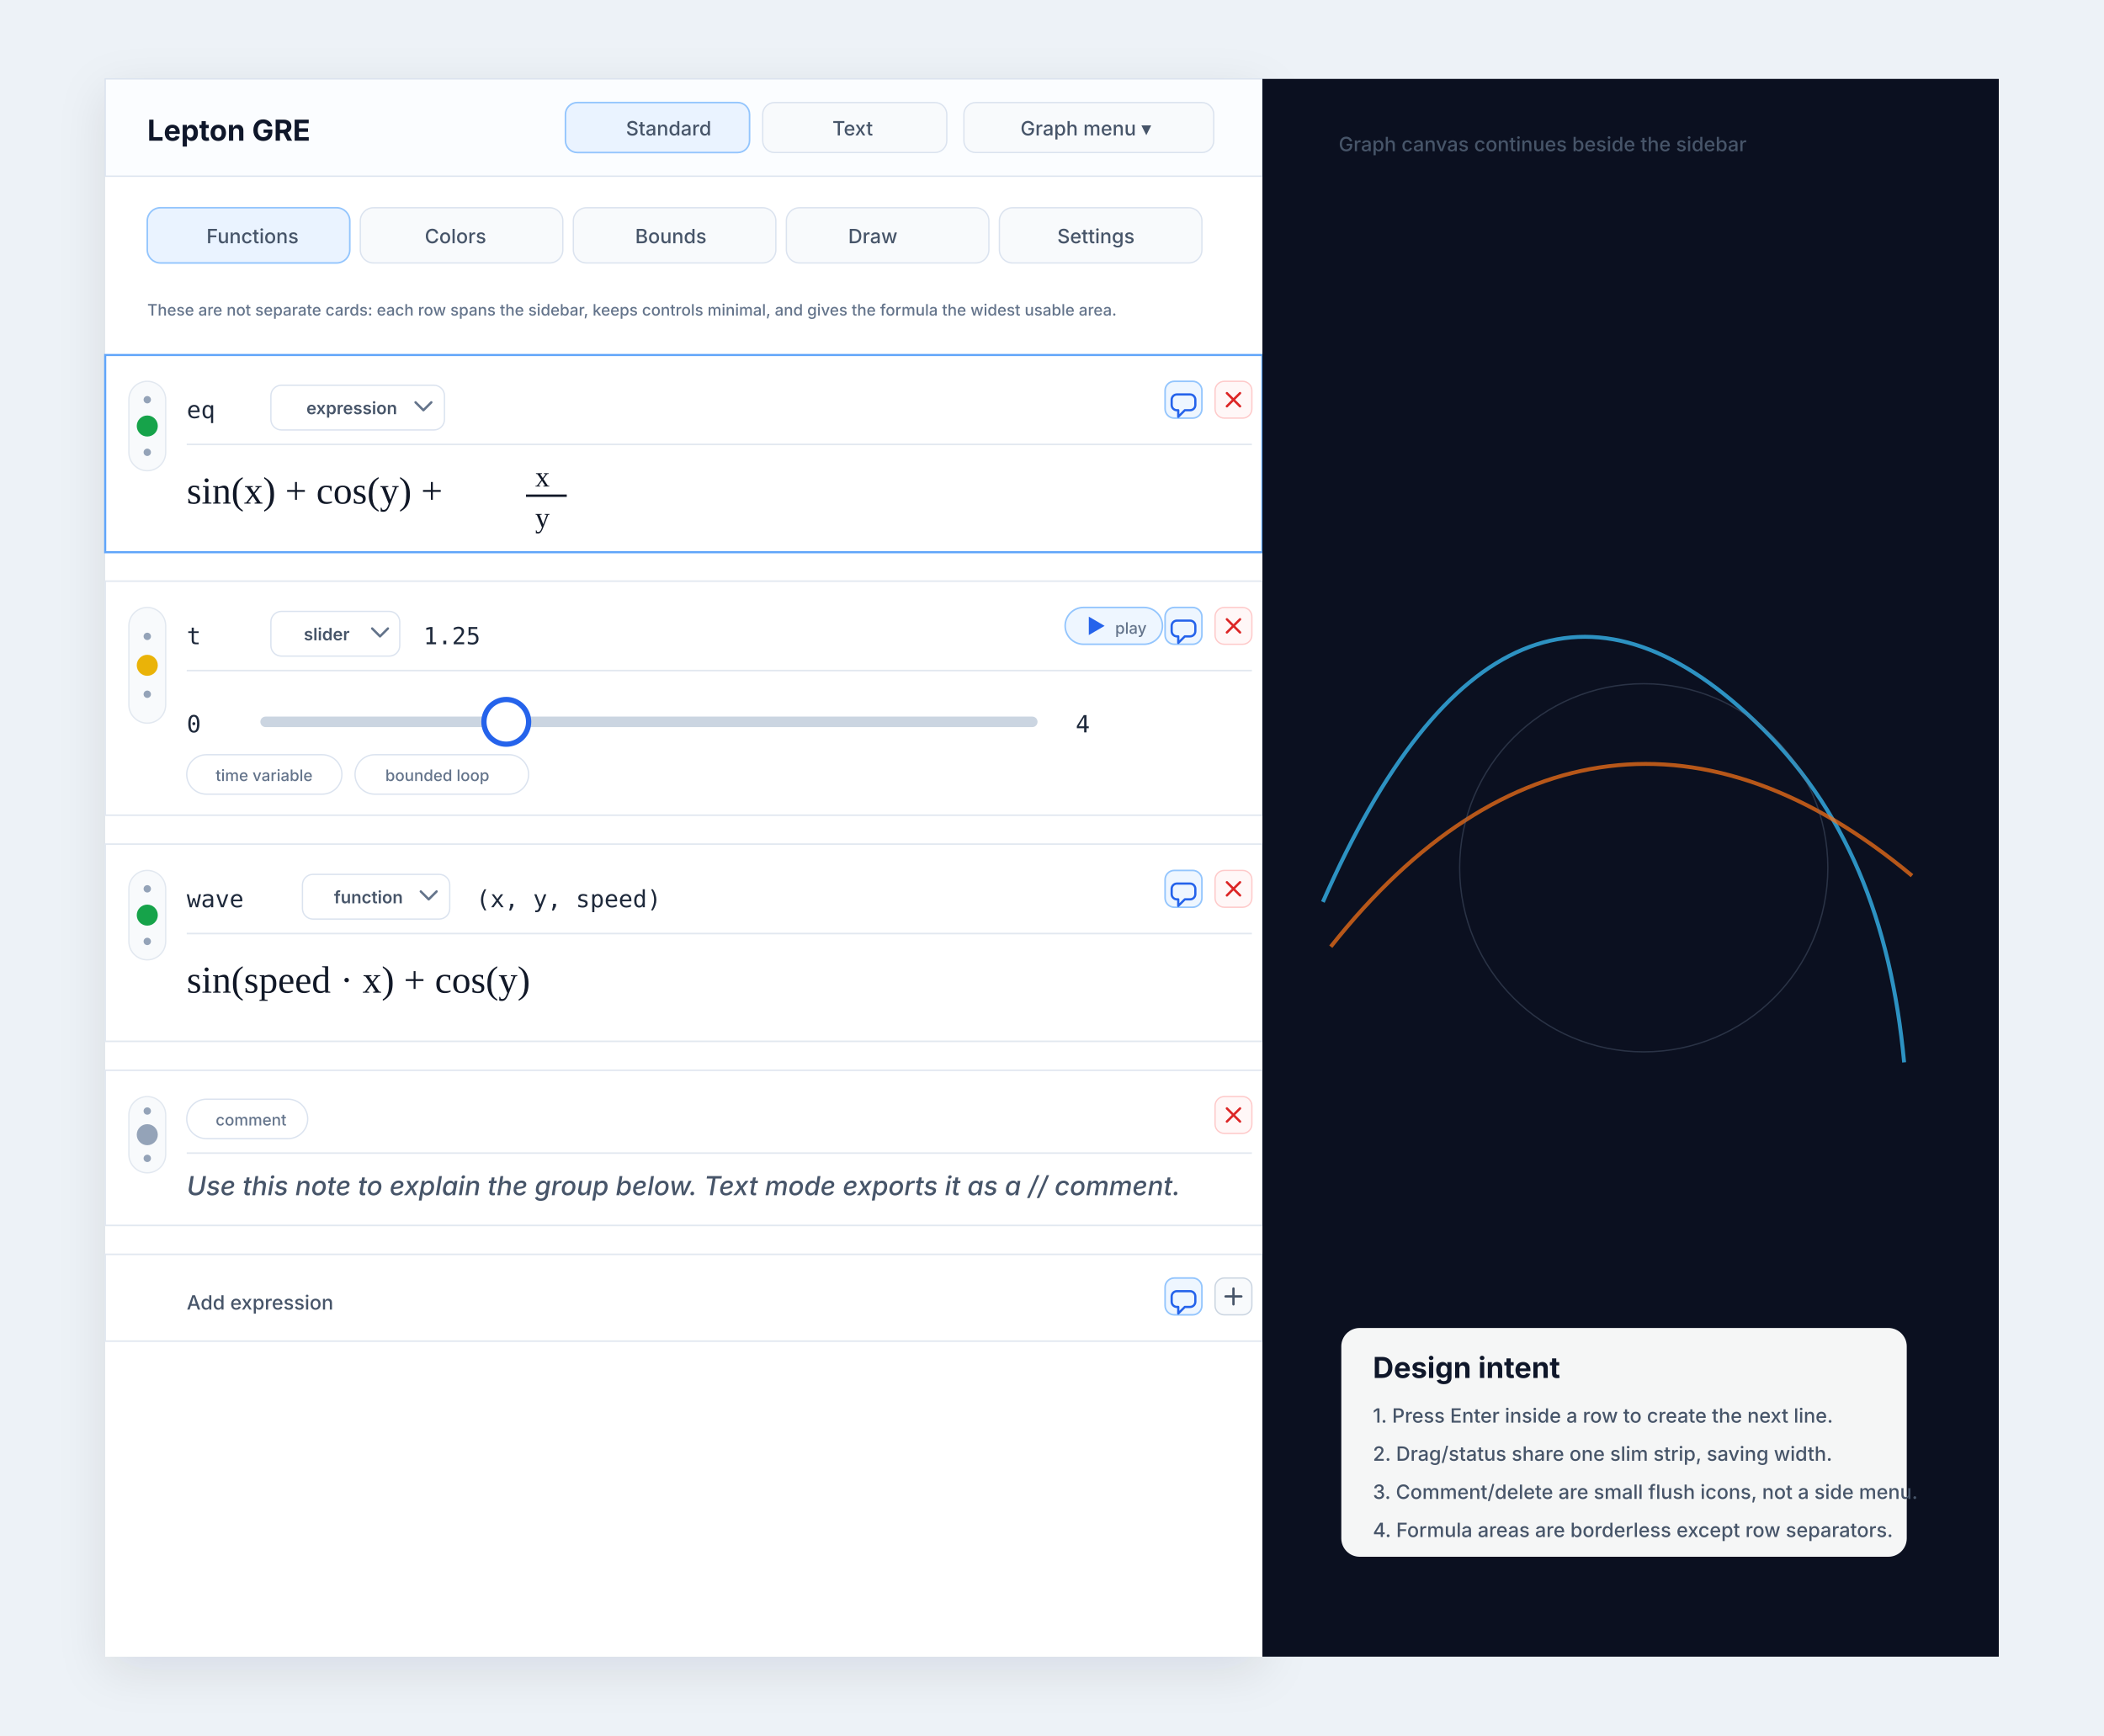
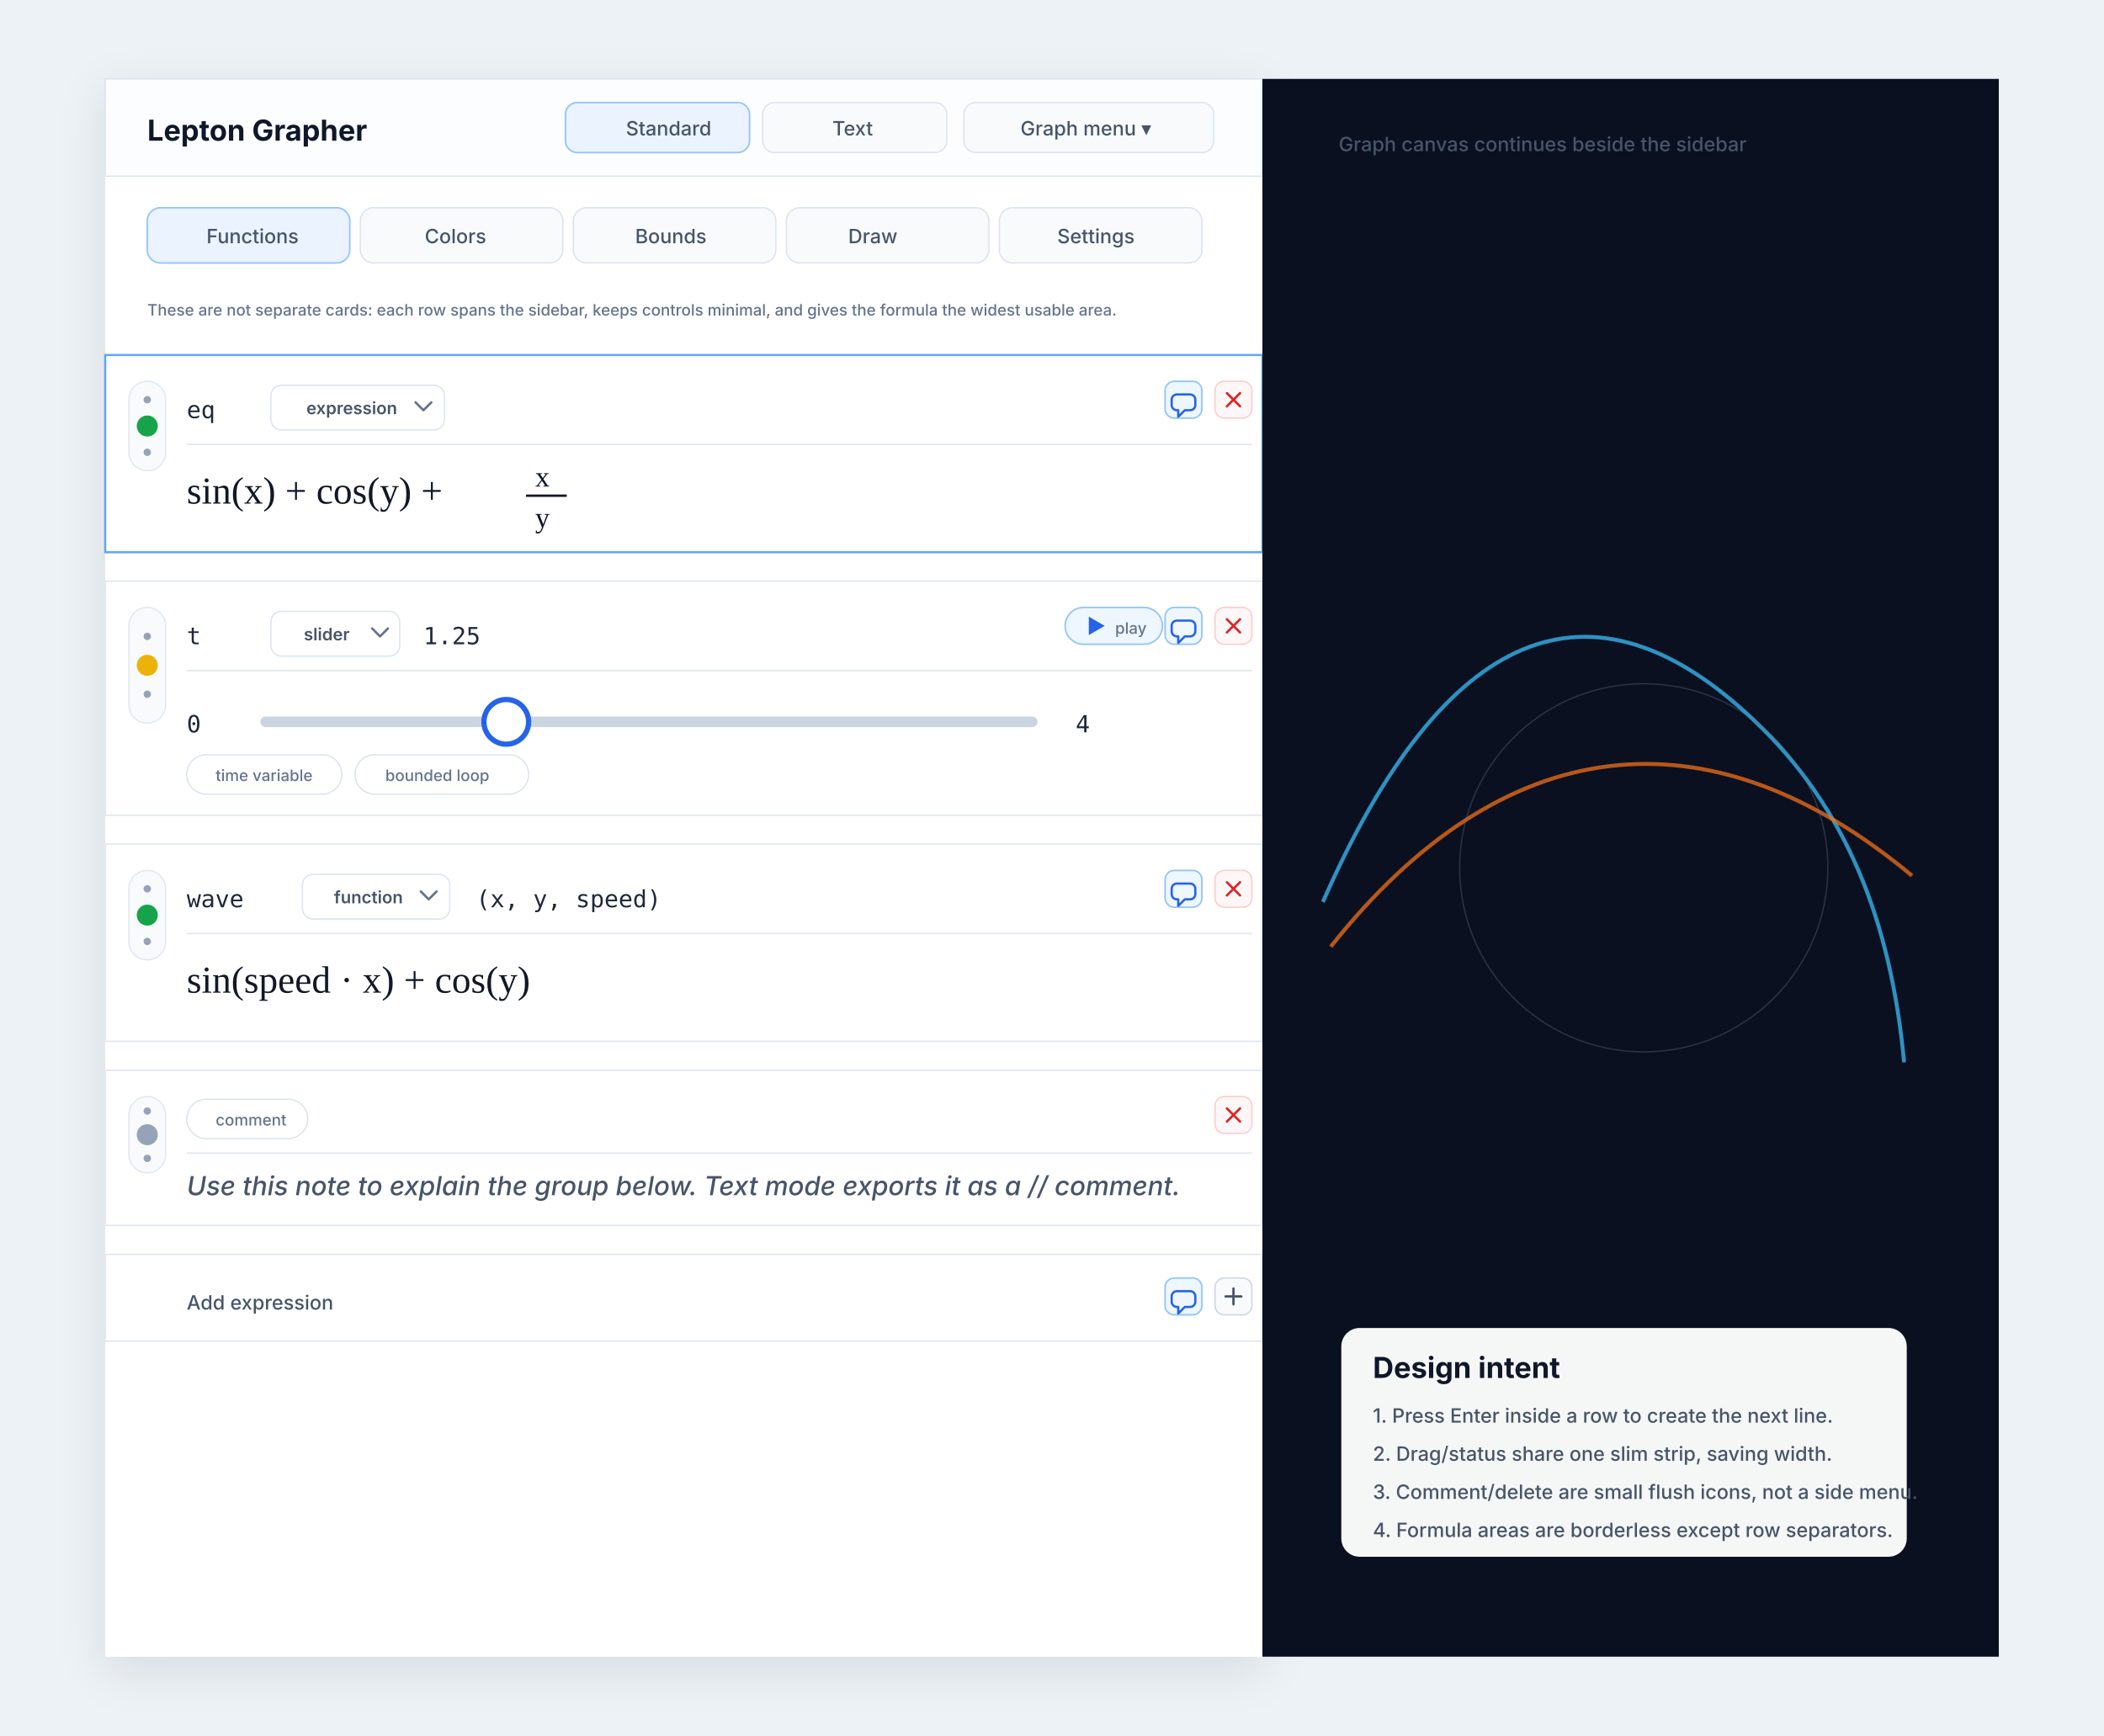
<svg xmlns="http://www.w3.org/2000/svg" width="1600" height="1320" viewBox="0 0 1600 1320">
  <defs>
    <filter id="softShadow" x="-5%" y="-5%" width="110%" height="120%">
      <feDropShadow dx="0" dy="10" stdDeviation="18" flood-color="#0f172a" flood-opacity="0.10" />
    </filter>
    <linearGradient id="activeLine" x1="0" x2="1">
      <stop offset="0" stop-color="#2563eb" />
      <stop offset="1" stop-color="#38bdf8" />
    </linearGradient>
    <style>
      .page { fill: #edf2f7; }
      .sidebar { fill: #ffffff; filter: url(#softShadow); }
      .header { fill: #fbfdff; stroke: #dbe3ef; stroke-width: 1; }
      .tab { fill: #f8fafc; stroke: #dbe3ef; stroke-width: 1; }
      .tab-on { fill: #eaf3ff; stroke: #93c5fd; stroke-width: 1.2; }
      .row { fill: #ffffff; stroke: #e2e8f0; stroke-width: 1.2; }
      .row-active { stroke: #60a5fa; stroke-width: 1.6; }
      .line { stroke: #e2e8f0; stroke-width: 1.2; }
      .subtle { fill: #f8fafc; stroke: #e2e8f0; stroke-width: 1; }
      .ghost { fill: transparent; stroke: #dbe3ef; stroke-width: 1; }
      .icon { fill: #f8fafc; stroke: #cbd5e1; stroke-width: 1; }
      .icon-hot { fill: #eef6ff; stroke: #93c5fd; stroke-width: 1.2; }
      .danger { fill: #fff7f7; stroke: #fecaca; stroke-width: 1; }
      .dot-valid { fill: #16a34a; }
      .dot-warn { fill: #eab308; }
      .dot-muted { fill: #94a3b8; }
      .drag { fill: #94a3b8; }
      .label { font: 650 22px -apple-system, BlinkMacSystemFont, "Segoe UI", sans-serif; fill: #0f172a; }
      .small { font: 520 15px -apple-system, BlinkMacSystemFont, "Segoe UI", sans-serif; fill: #475569; }
      .tiny { font: 500 12px -apple-system, BlinkMacSystemFont, "Segoe UI", sans-serif; fill: #64748b; }
      .chipText { font: 600 13px -apple-system, BlinkMacSystemFont, "Segoe UI", sans-serif; fill: #475569; }
      .mono { font: 500 18px ui-monospace, SFMono-Regular, Menlo, Consolas, monospace; fill: #1e293b; }
      .math { font: 500 29px Georgia, "Times New Roman", serif; fill: #111827; }
      .mathSmall { font: 500 22px Georgia, "Times New Roman", serif; fill: #111827; }
      .mutedMath { font: 500 24px Georgia, "Times New Roman", serif; fill: #64748b; }
      .comment { font: 500 20px -apple-system, BlinkMacSystemFont, "Segoe UI", sans-serif; fill: #475569; font-style: italic; }
      .blue { fill: #2563eb; }
      .white { fill: #ffffff; }
      .tick { stroke: #64748b; stroke-width: 1.4; }
    </style>
  </defs>
  <rect class="page" x="0" y="0" width="1600" height="1320" />
  <rect class="sidebar" x="80" y="60" width="880" height="1200" rx="0" />
  <rect class="header" x="80" y="60" width="880" height="74" />
-   <text x="112" y="107" class="label">Lepton GRE</text>
+   <text x="112" y="107" class="label">Lepton Grapher</text>
  <rect class="tab-on" x="430" y="78" width="140" height="38" rx="9" />
  <text x="476" y="103" class="small">Standard</text>
  <rect class="tab" x="580" y="78" width="140" height="38" rx="9" />
  <text x="633" y="103" class="small">Text</text>
  <rect class="tab" x="733" y="78" width="190" height="38" rx="9" />
  <text x="776" y="103" class="small">Graph menu ▾</text>
  <rect class="tab-on" x="112" y="158" width="154" height="42" rx="10" />
  <text x="157" y="185" class="small">Functions</text>
  <rect class="tab" x="274" y="158" width="154" height="42" rx="10" />
  <text x="323" y="185" class="small">Colors</text>
  <rect class="tab" x="436" y="158" width="154" height="42" rx="10" />
  <text x="483" y="185" class="small">Bounds</text>
  <rect class="tab" x="598" y="158" width="154" height="42" rx="10" />
  <text x="645" y="185" class="small">Draw</text>
  <rect class="tab" x="760" y="158" width="154" height="42" rx="10" />
  <text x="804" y="185" class="small">Settings</text>
  <text x="112" y="240" class="tiny">These are not separate cards: each row spans the sidebar, keeps controls minimal, and gives the formula the widest usable area.</text>
  <g transform="translate(80,270)">
    <rect class="row row-active" x="0" y="0" width="880" height="150" />
    <rect class="subtle" x="18" y="20" width="28" height="68" rx="14" />
    <circle class="dot-valid" cx="32" cy="54" r="8" />
    <circle class="drag" cx="32" cy="34" r="2.8" />
    <circle class="drag" cx="32" cy="74" r="2.8" />
    <text x="62" y="48" class="mono">eq</text>
    <rect class="ghost" x="126" y="23" width="132" height="34" rx="8" />
    <text x="153" y="45" class="chipText">expression</text>
    <path d="M236 36l6 6 6-6" fill="none" stroke="#64748b" stroke-width="1.8" stroke-linecap="round" stroke-linejoin="round" />
    <rect class="icon-hot" x="806" y="20" width="28" height="28" rx="7" />
    <path d="M815 30h10a4 4 0 0 1 4 4v4a4 4 0 0 1-4 4h-4l-5 5v-5h-1a4 4 0 0 1-4-4v-4a4 4 0 0 1 4-4z" fill="none" stroke="#2563eb" stroke-width="1.7" stroke-linejoin="round" />
    <rect class="danger" x="844" y="20" width="28" height="28" rx="7" />
    <path d="M853 29l10 10M863 29l-10 10" stroke="#dc2626" stroke-width="1.8" stroke-linecap="round" />
    <line class="line" x1="62" y1="68" x2="872" y2="68" />
    <text x="62" y="113" class="math">sin(x) + cos(y) + </text>
    <text x="327" y="100" class="mathSmall">x</text>
    <line x1="320" y1="107" x2="351" y2="107" stroke="#111827" stroke-width="1.8" />
    <text x="327" y="131" class="mathSmall">y</text>
  </g>
  <g transform="translate(80,442)">
    <rect class="row" x="0" y="0" width="880" height="178" />
    <rect class="subtle" x="18" y="20" width="28" height="88" rx="14" />
    <circle class="dot-warn" cx="32" cy="64" r="8" />
    <circle class="drag" cx="32" cy="42" r="2.8" />
    <circle class="drag" cx="32" cy="86" r="2.8" />
    <text x="62" y="48" class="mono">t</text>
    <rect class="ghost" x="126" y="23" width="98" height="34" rx="8" />
    <text x="151" y="45" class="chipText">slider</text>
    <path d="M203 36l6 6 6-6" fill="none" stroke="#64748b" stroke-width="1.8" stroke-linecap="round" stroke-linejoin="round" />
    <text x="242" y="48" class="mono">1.25</text>
    <rect class="icon-hot" x="730" y="20" width="74" height="28" rx="14" />
    <path d="M748 27l12 7-12 7z" fill="#2563eb" />
    <text x="768" y="40" class="tiny" fill="#2563eb">play</text>
    <rect class="icon-hot" x="806" y="20" width="28" height="28" rx="7" />
    <path d="M815 30h10a4 4 0 0 1 4 4v4a4 4 0 0 1-4 4h-4l-5 5v-5h-1a4 4 0 0 1-4-4v-4a4 4 0 0 1 4-4z" fill="none" stroke="#2563eb" stroke-width="1.7" stroke-linejoin="round" />
    <rect class="danger" x="844" y="20" width="28" height="28" rx="7" />
    <path d="M853 29l10 10M863 29l-10 10" stroke="#dc2626" stroke-width="1.8" stroke-linecap="round" />
    <line class="line" x1="62" y1="68" x2="872" y2="68" />
    <text x="62" y="115" class="mono">0</text>
    <line x1="122" y1="107" x2="705" y2="107" stroke="#cbd5e1" stroke-width="8" stroke-linecap="round" />
    <line x1="122" y1="107" x2="305" y2="107" stroke="url(#activeLine)" stroke-width="8" stroke-linecap="round" />
    <circle cx="305" cy="107" r="17" fill="#ffffff" stroke="#2563eb" stroke-width="4" />
    <text x="738" y="115" class="mono">4</text>
    <rect class="ghost" x="62" y="132" width="118" height="30" rx="15" />
    <text x="84" y="152" class="tiny">time variable</text>
    <rect class="ghost" x="190" y="132" width="132" height="30" rx="15" />
    <text x="213" y="152" class="tiny">bounded loop</text>
  </g>
  <g transform="translate(80,642)">
    <rect class="row" x="0" y="0" width="880" height="150" />
    <rect class="subtle" x="18" y="20" width="28" height="68" rx="14" />
    <circle class="dot-valid" cx="32" cy="54" r="8" />
    <circle class="drag" cx="32" cy="34" r="2.8" />
    <circle class="drag" cx="32" cy="74" r="2.8" />
    <text x="62" y="48" class="mono">wave</text>
    <rect class="ghost" x="150" y="23" width="112" height="34" rx="8" />
    <text x="174" y="45" class="chipText">function</text>
    <path d="M240 36l6 6 6-6" fill="none" stroke="#64748b" stroke-width="1.8" stroke-linecap="round" stroke-linejoin="round" />
    <text x="282" y="48" class="mono">(x, y, speed)</text>
    <rect class="icon-hot" x="806" y="20" width="28" height="28" rx="7" />
    <path d="M815 30h10a4 4 0 0 1 4 4v4a4 4 0 0 1-4 4h-4l-5 5v-5h-1a4 4 0 0 1-4-4v-4a4 4 0 0 1 4-4z" fill="none" stroke="#2563eb" stroke-width="1.7" stroke-linejoin="round" />
    <rect class="danger" x="844" y="20" width="28" height="28" rx="7" />
    <path d="M853 29l10 10M863 29l-10 10" stroke="#dc2626" stroke-width="1.8" stroke-linecap="round" />
    <line class="line" x1="62" y1="68" x2="872" y2="68" />
    <text x="62" y="113" class="math">sin(speed · x) + cos(y)</text>
  </g>
  <g transform="translate(80,814)">
    <rect class="row" x="0" y="0" width="880" height="118" />
    <rect class="subtle" x="18" y="20" width="28" height="58" rx="14" />
    <circle class="dot-muted" cx="32" cy="49" r="8" />
    <circle class="drag" cx="32" cy="31" r="2.8" />
    <circle class="drag" cx="32" cy="67" r="2.8" />
    <rect class="ghost" x="62" y="22" width="92" height="30" rx="15" />
    <text x="84" y="42" class="tiny">comment</text>
    <rect class="danger" x="844" y="20" width="28" height="28" rx="7" />
    <path d="M853 29l10 10M863 29l-10 10" stroke="#dc2626" stroke-width="1.8" stroke-linecap="round" />
    <line class="line" x1="62" y1="63" x2="872" y2="63" />
    <text x="62" y="95" class="comment">Use this note to explain the group below. Text mode exports it as a // comment.</text>
  </g>
  <g transform="translate(80,954)">
    <rect class="row" x="0" y="0" width="880" height="66" />
    <text x="62" y="42" class="small">Add expression</text>
    <rect class="icon-hot" x="806" y="18" width="28" height="28" rx="7" />
    <path d="M815 28h10a4 4 0 0 1 4 4v4a4 4 0 0 1-4 4h-4l-5 5v-5h-1a4 4 0 0 1-4-4v-4a4 4 0 0 1 4-4z" fill="none" stroke="#2563eb" stroke-width="1.7" stroke-linejoin="round" />
    <rect class="icon" x="844" y="18" width="28" height="28" rx="7" />
    <path d="M852 32h12M858 26v12" stroke="#475569" stroke-width="1.8" stroke-linecap="round" />
  </g>
  <rect x="960" y="60" width="560" height="1200" fill="#0b1020" />
  <path d="M1006 686c92-210 204-256 328-138 70 66 104 153 114 260" fill="none" stroke="#38bdf8" stroke-width="3" opacity="0.75" />
  <path d="M1012 720c130-164 286-184 442-54" fill="none" stroke="#f97316" stroke-width="3" opacity="0.72" />
  <circle cx="1250" cy="660" r="140" fill="none" stroke="#64748b" stroke-width="1" opacity="0.35" />
  <text x="1018" y="115" class="small" fill="#cbd5e1">Graph canvas continues beside the sidebar</text>
  <g transform="translate(1020,1010)">
    <rect x="0" y="0" width="430" height="174" rx="14" fill="#ffffff" opacity="0.96" />
    <text x="24" y="38" class="label">Design intent</text>
    <text x="24" y="72" class="small">1. Press Enter inside a row to create the next line.</text>
    <text x="24" y="101" class="small">2. Drag/status share one slim strip, saving width.</text>
    <text x="24" y="130" class="small">3. Comment/delete are small flush icons, not a side menu.</text>
    <text x="24" y="159" class="small">4. Formula areas are borderless except row separators.</text>
  </g>
</svg>
